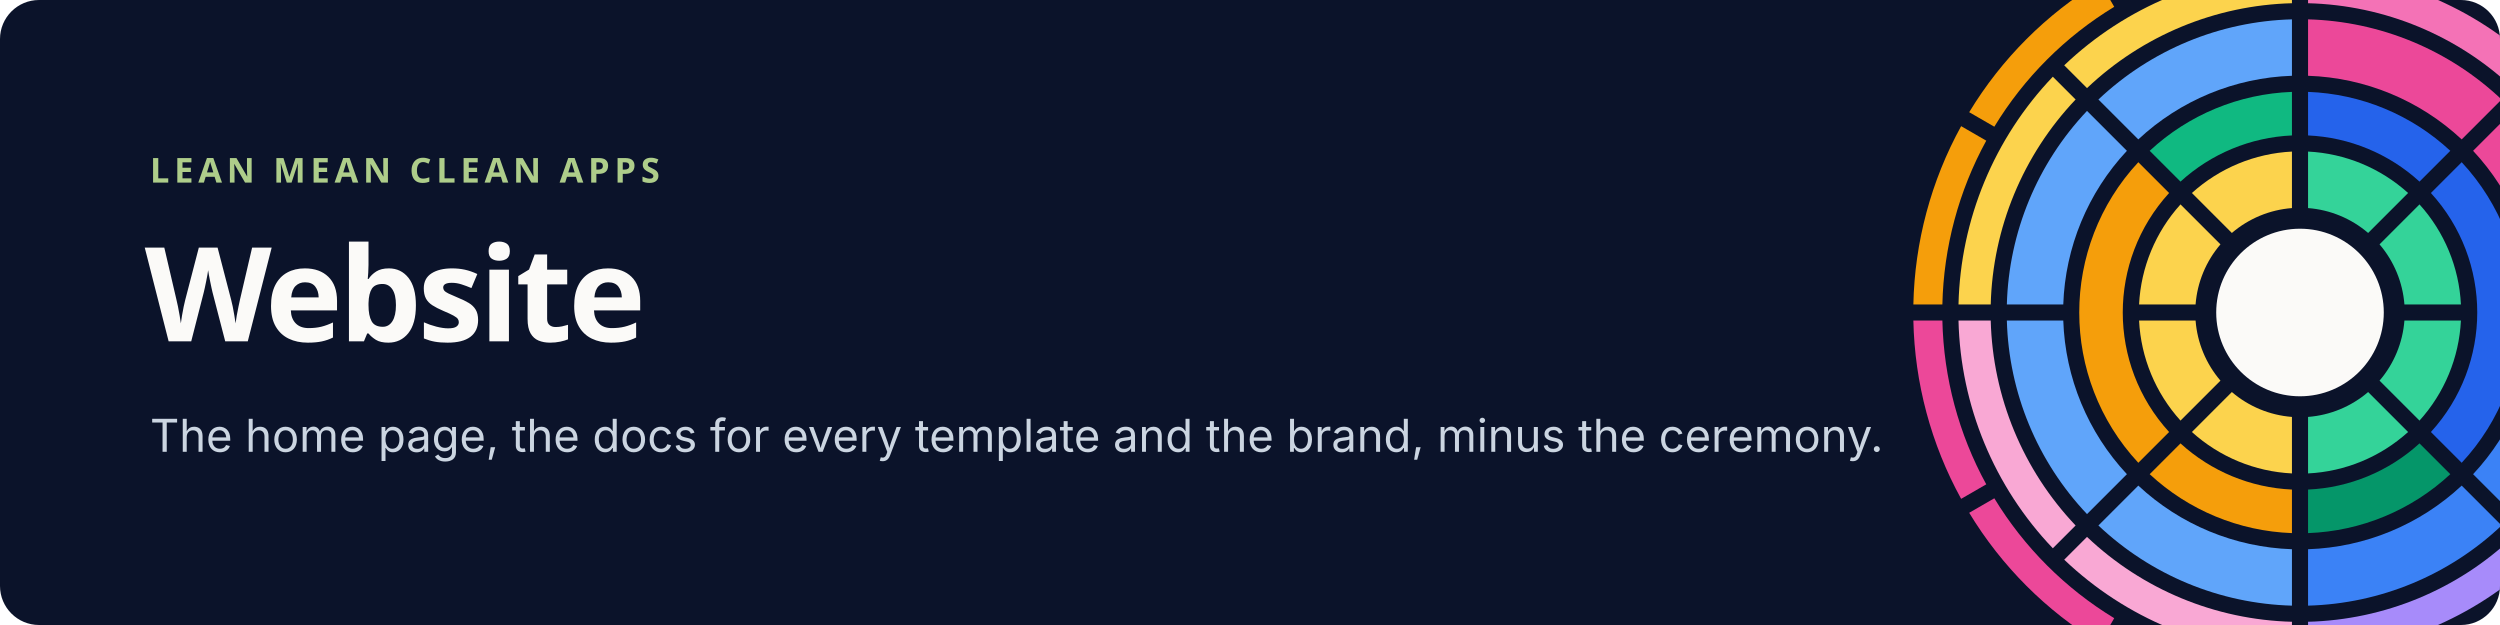
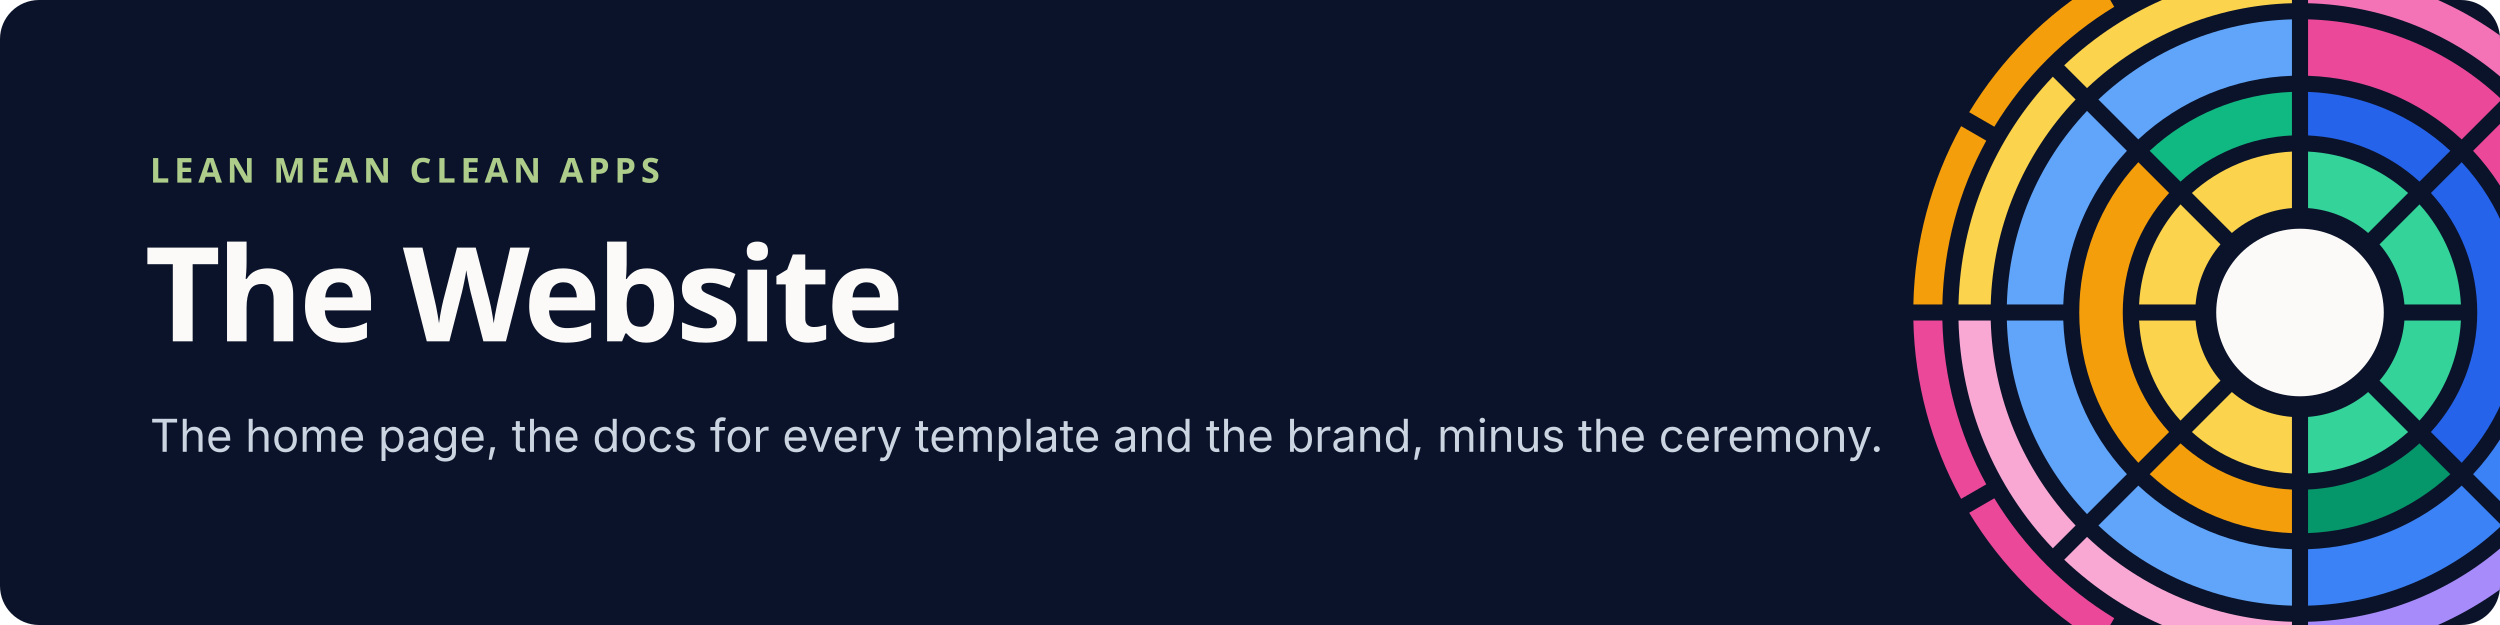
- <svg xmlns="http://www.w3.org/2000/svg" viewBox="0 0 1280 320" width="1280" height="320" role="img" aria-label="Website. The home page, the docs for every template and the brand, minus the ceremony.">
+ <svg xmlns="http://www.w3.org/2000/svg" viewBox="0 0 1280 320" width="1280" height="320" role="img" aria-label="The Website. The home page, the docs for every template and the brand, minus the ceremony.">
  <clipPath id="frame">
    <rect width="1280" height="320" rx="20" />
  </clipPath>
  <g clip-path="url(#frame)">
    <g id="background">
      <rect width="1280" height="320" fill="#0B132A" />
    </g>
    <g id="logo">
      <g transform="translate(966.4 -51.2) scale(0.4125)">
        <path d="M522 32.1A480 480 0 0 1 743.29 91.4L725.28 122.58A444 444 0 0 0 522 68.11Z" fill="#DB2777" />
        <path d="M760.61 101.4A480 480 0 0 1 922.6 263.39L891.42 281.4A444 444 0 0 0 742.6 132.58Z" fill="#DB2777" />
        <path d="M932.6 280.71A480 480 0 0 1 991.9 502L955.89 502A444 444 0 0 0 901.42 298.72Z" fill="#DB2777" />
        <path d="M991.9 522A480 480 0 0 1 932.6 743.29L901.42 725.28A444 444 0 0 0 955.89 522Z" fill="#7C3AED" />
        <path d="M922.6 760.61A480 480 0 0 1 760.61 922.6L742.6 891.42A444 444 0 0 0 891.42 742.6Z" fill="#7C3AED" />
        <path d="M743.29 932.6A480 480 0 0 1 522 991.9L522 955.89A444 444 0 0 0 725.28 901.42Z" fill="#7C3AED" />
        <path d="M502 991.9A480 480 0 0 1 280.71 932.6L298.72 901.42A444 444 0 0 0 502 955.89Z" fill="#EC4899" />
        <path d="M263.39 922.6A480 480 0 0 1 101.4 760.61L132.58 742.6A444 444 0 0 0 281.4 891.42Z" fill="#EC4899" />
        <path d="M91.4 743.29A480 480 0 0 1 32.1 522L68.11 522A444 444 0 0 0 122.58 725.28Z" fill="#EC4899" />
        <path d="M32.1 502A480 480 0 0 1 91.4 280.71L122.58 298.72A444 444 0 0 0 68.11 502Z" fill="#F59E0B" />
        <path d="M101.4 263.39A480 480 0 0 1 263.39 101.4L281.4 132.58A444 444 0 0 0 132.58 281.4Z" fill="#F59E0B" />
        <path d="M280.71 91.4A480 480 0 0 1 502 32.1L502 68.11A444 444 0 0 0 298.72 122.58Z" fill="#F59E0B" />
        <path d="M522 88.12A424 424 0 0 1 804.66 205.2L776.37 233.49A384 384 0 0 0 522 128.13Z" fill="#F472B6" />
        <path d="M818.8 219.34A424 424 0 0 1 935.88 502L895.87 502A384 384 0 0 0 790.51 247.63Z" fill="#F472B6" />
        <path d="M935.88 522A424 424 0 0 1 818.8 804.66L790.51 776.37A384 384 0 0 0 895.87 522Z" fill="#A78BFA" />
        <path d="M804.66 818.8A424 424 0 0 1 522 935.88L522 895.87A384 384 0 0 0 776.37 790.51Z" fill="#A78BFA" />
        <path d="M502 935.88A424 424 0 0 1 219.34 818.8L247.63 790.51A384 384 0 0 0 502 895.87Z" fill="#F9A8D4" />
        <path d="M205.2 804.66A424 424 0 0 1 88.12 522L128.13 522A384 384 0 0 0 233.49 776.37Z" fill="#F9A8D4" />
        <path d="M88.12 502A424 424 0 0 1 205.2 219.34L233.49 247.63A384 384 0 0 0 128.13 502Z" fill="#FCD34D" />
        <path d="M219.34 205.2A424 424 0 0 1 502 88.12L502 128.13A384 384 0 0 0 247.63 233.49Z" fill="#FCD34D" />
        <path d="M522 148.14A364 364 0 0 1 762.22 247.64L712.7 297.16A294 294 0 0 0 522 218.17Z" fill="#EC4899" />
        <path d="M776.36 261.78A364 364 0 0 1 875.86 502L805.83 502A294 294 0 0 0 726.84 311.3Z" fill="#EC4899" />
        <path d="M875.86 522A364 364 0 0 1 776.36 762.22L726.84 712.7A294 294 0 0 0 805.83 522Z" fill="#3B82F6" />
        <path d="M762.22 776.36A364 364 0 0 1 522 875.86L522 805.83A294 294 0 0 0 712.7 726.84Z" fill="#3B82F6" />
        <path d="M502 875.86A364 364 0 0 1 261.78 776.36L311.3 726.84A294 294 0 0 0 502 805.83Z" fill="#60A5FA" />
        <path d="M247.64 762.22A364 364 0 0 1 148.14 522L218.17 522A294 294 0 0 0 297.16 712.7Z" fill="#60A5FA" />
        <path d="M148.14 502A364 364 0 0 1 247.64 261.78L297.16 311.3A294 294 0 0 0 218.17 502Z" fill="#60A5FA" />
        <path d="M261.78 247.64A364 364 0 0 1 502 148.14L502 218.17A294 294 0 0 0 311.3 297.16Z" fill="#60A5FA" />
        <path d="M522 238.18A274 274 0 0 1 698.55 311.31L660.33 349.53A220 220 0 0 0 522 292.23Z" fill="#2563EB" />
        <path d="M712.69 325.45A274 274 0 0 1 712.69 698.55L674.47 660.33A220 220 0 0 0 674.47 363.67Z" fill="#2563EB" />
        <path d="M698.55 712.69A274 274 0 0 1 522 785.82L522 731.77A220 220 0 0 0 660.33 674.47Z" fill="#059669" />
        <path d="M502 785.82A274 274 0 0 1 325.45 712.69L363.67 674.47A220 220 0 0 0 502 731.77Z" fill="#F59E0B" />
        <path d="M311.31 698.55A274 274 0 0 1 311.31 325.45L349.53 363.67A220 220 0 0 0 349.53 660.33Z" fill="#F59E0B" />
        <path d="M325.45 311.31A274 274 0 0 1 502 238.18L502 292.23A220 220 0 0 0 363.67 349.53Z" fill="#10B981" />
        <path d="M522 312.25A200 200 0 0 1 646.17 363.68L596.58 413.28A130 130 0 0 0 522 382.39Z" fill="#34D399" />
        <path d="M660.32 377.83A200 200 0 0 1 711.75 502L641.61 502A130 130 0 0 0 610.72 427.42Z" fill="#34D399" />
        <path d="M711.75 522A200 200 0 0 1 660.32 646.17L610.72 596.58A130 130 0 0 0 641.61 522Z" fill="#34D399" />
        <path d="M646.17 660.32A200 200 0 0 1 522 711.75L522 641.61A130 130 0 0 0 596.58 610.72Z" fill="#34D399" />
        <path d="M502 711.75A200 200 0 0 1 377.83 660.32L427.42 610.72A130 130 0 0 0 502 641.61Z" fill="#FCD34D" />
        <path d="M363.68 646.17A200 200 0 0 1 312.25 522L382.39 522A130 130 0 0 0 413.28 596.58Z" fill="#FCD34D" />
        <path d="M312.25 502A200 200 0 0 1 363.68 377.83L413.28 427.42A130 130 0 0 0 382.39 502Z" fill="#FCD34D" />
        <path d="M377.83 363.68A200 200 0 0 1 502 312.25L502 382.39A130 130 0 0 0 427.42 413.28Z" fill="#FCD34D" />
        <circle cx="512" cy="512" r="104" fill="#FBFAF8" />
      </g>
    </g>
    <g id="kicker">
      <text x="76.8" y="93.49" fill="#AECD8A" font-family="JetBrains Mono" font-weight="600" font-size="17.6" letter-spacing="2.46">LEAN MEAN CLEAN APPS</text>
    </g>
    <g id="title">
-       <text x="74.11" y="174.77" fill="#FBFAF8" font-family="Bricolage Grotesque" font-weight="800" font-size="67.2" letter-spacing="-2.02">Website</text>
+       <text x="74.11" y="174.77" fill="#FBFAF8" font-family="Bricolage Grotesque" font-weight="800" font-size="67.2" letter-spacing="-2.02">The Website</text>
    </g>
    <g id="tagline">
      <text x="76.8" y="231.31" fill="#CBD5E1" font-family="Inter" font-weight="400" font-size="23.2">The home page, the docs for every template and the brand, minus the ceremony.</text>
    </g>
  </g>
</svg>
